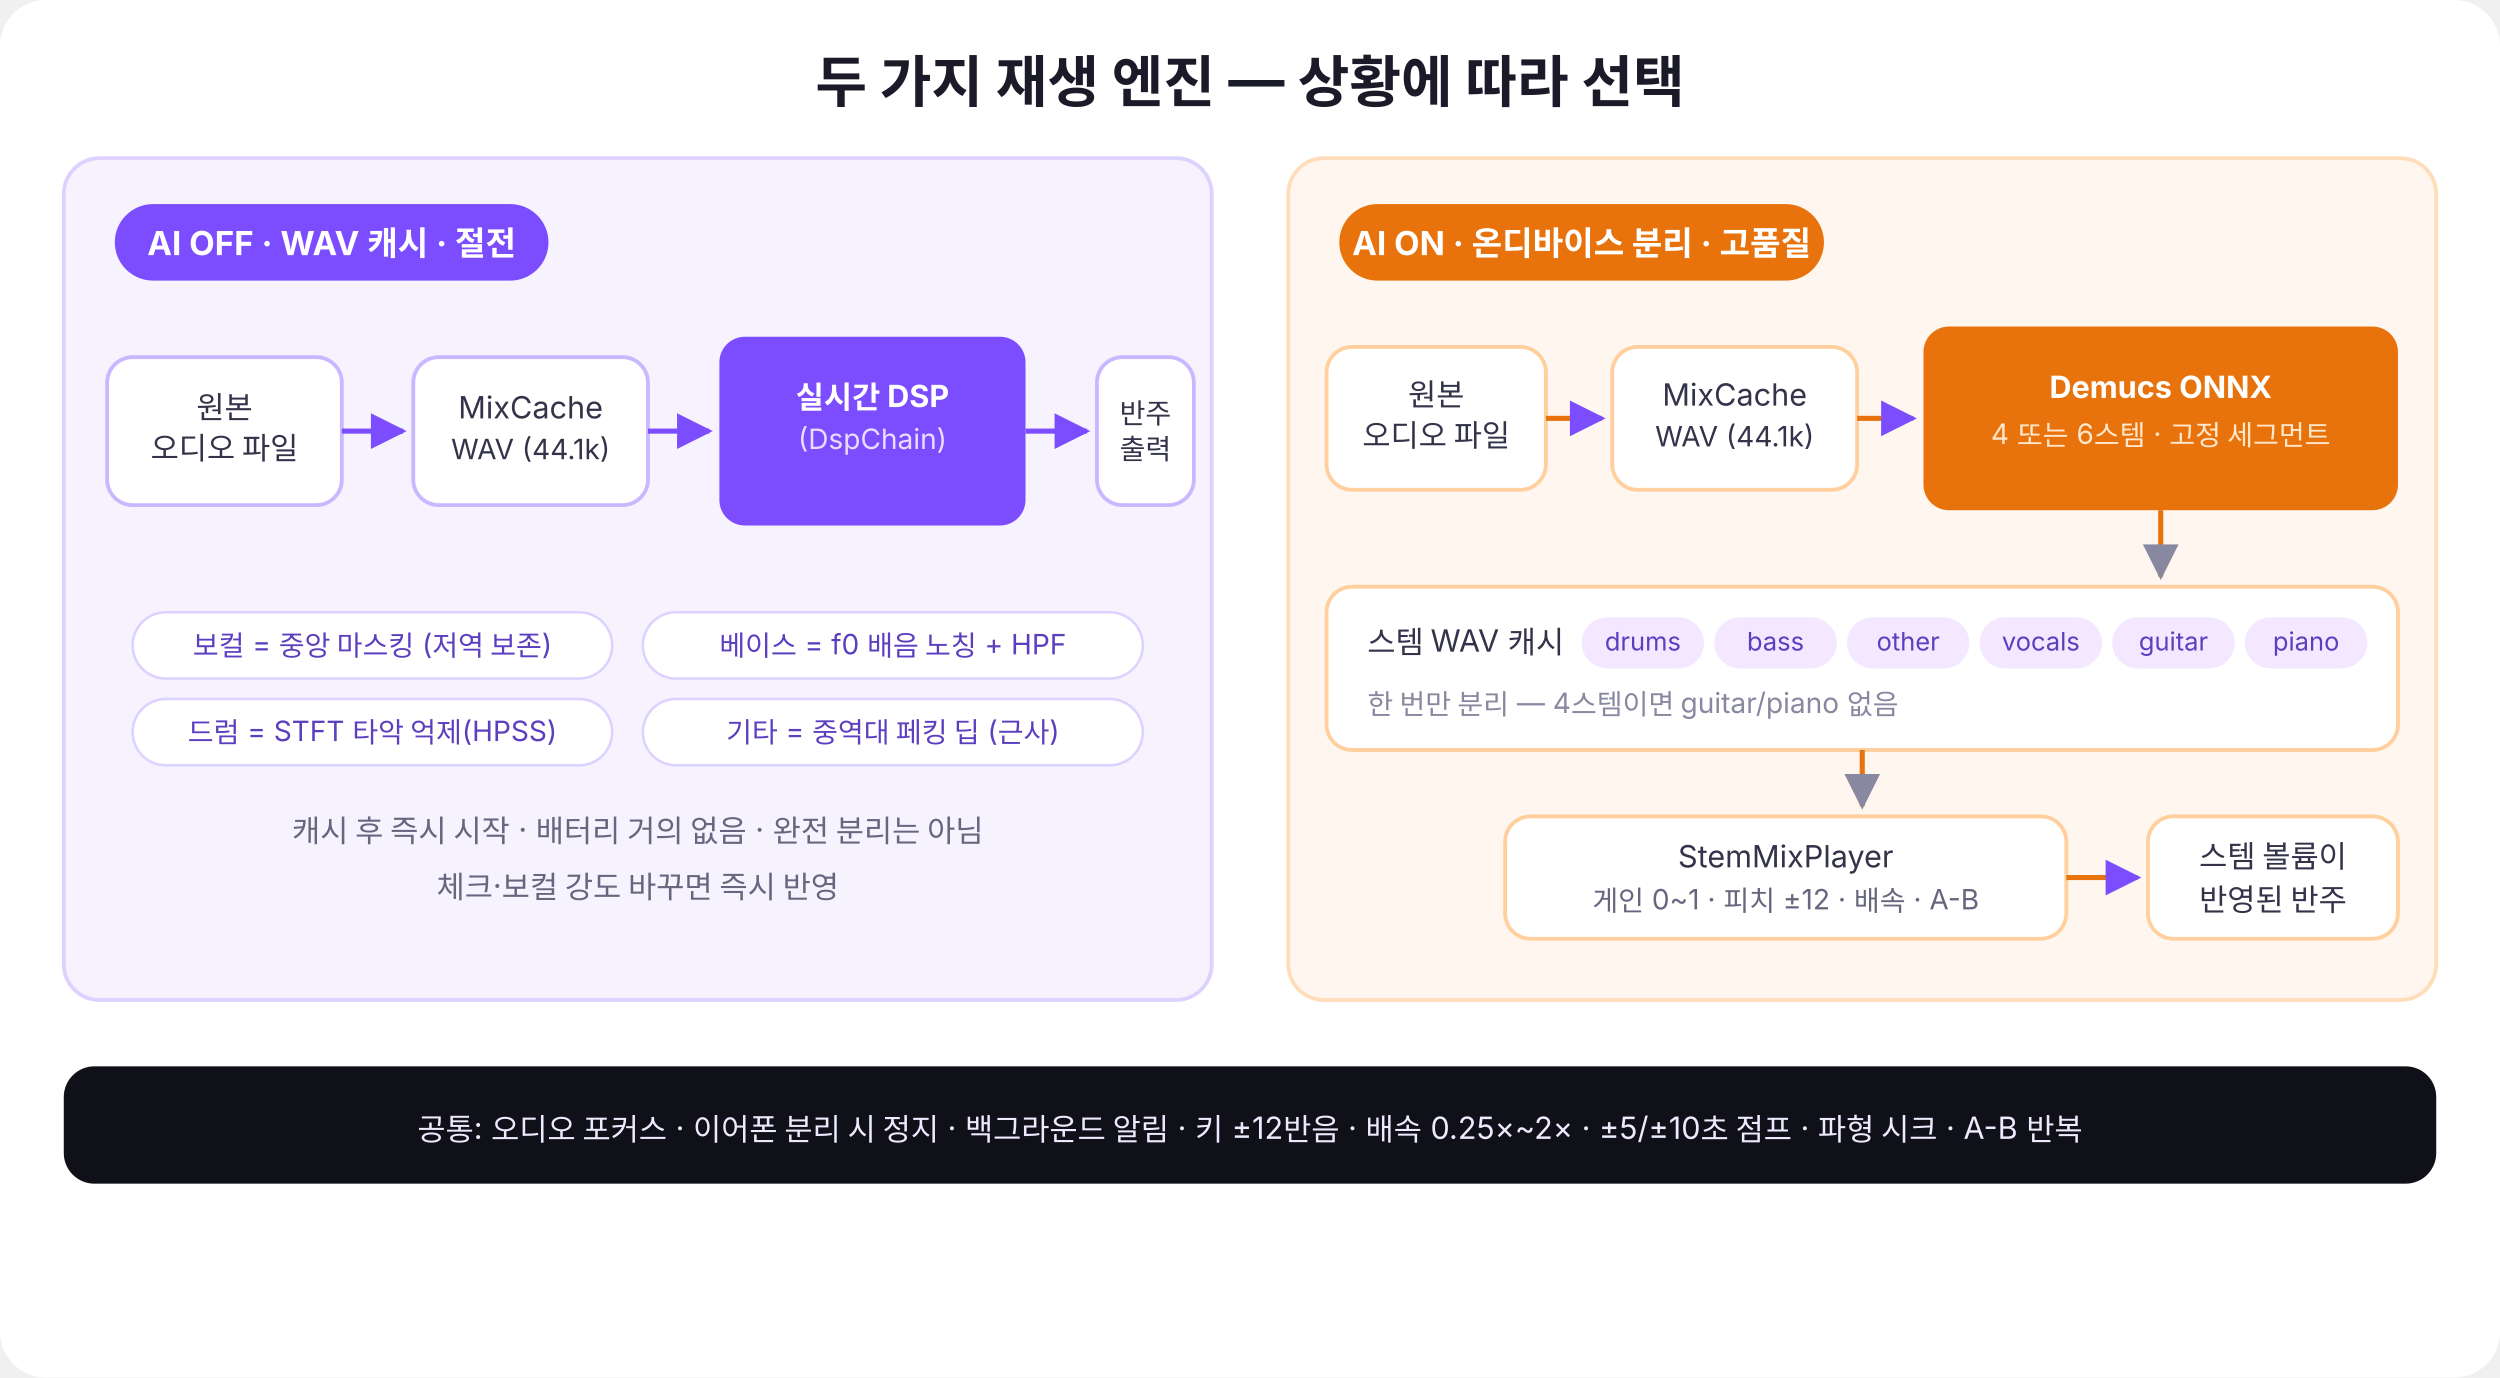
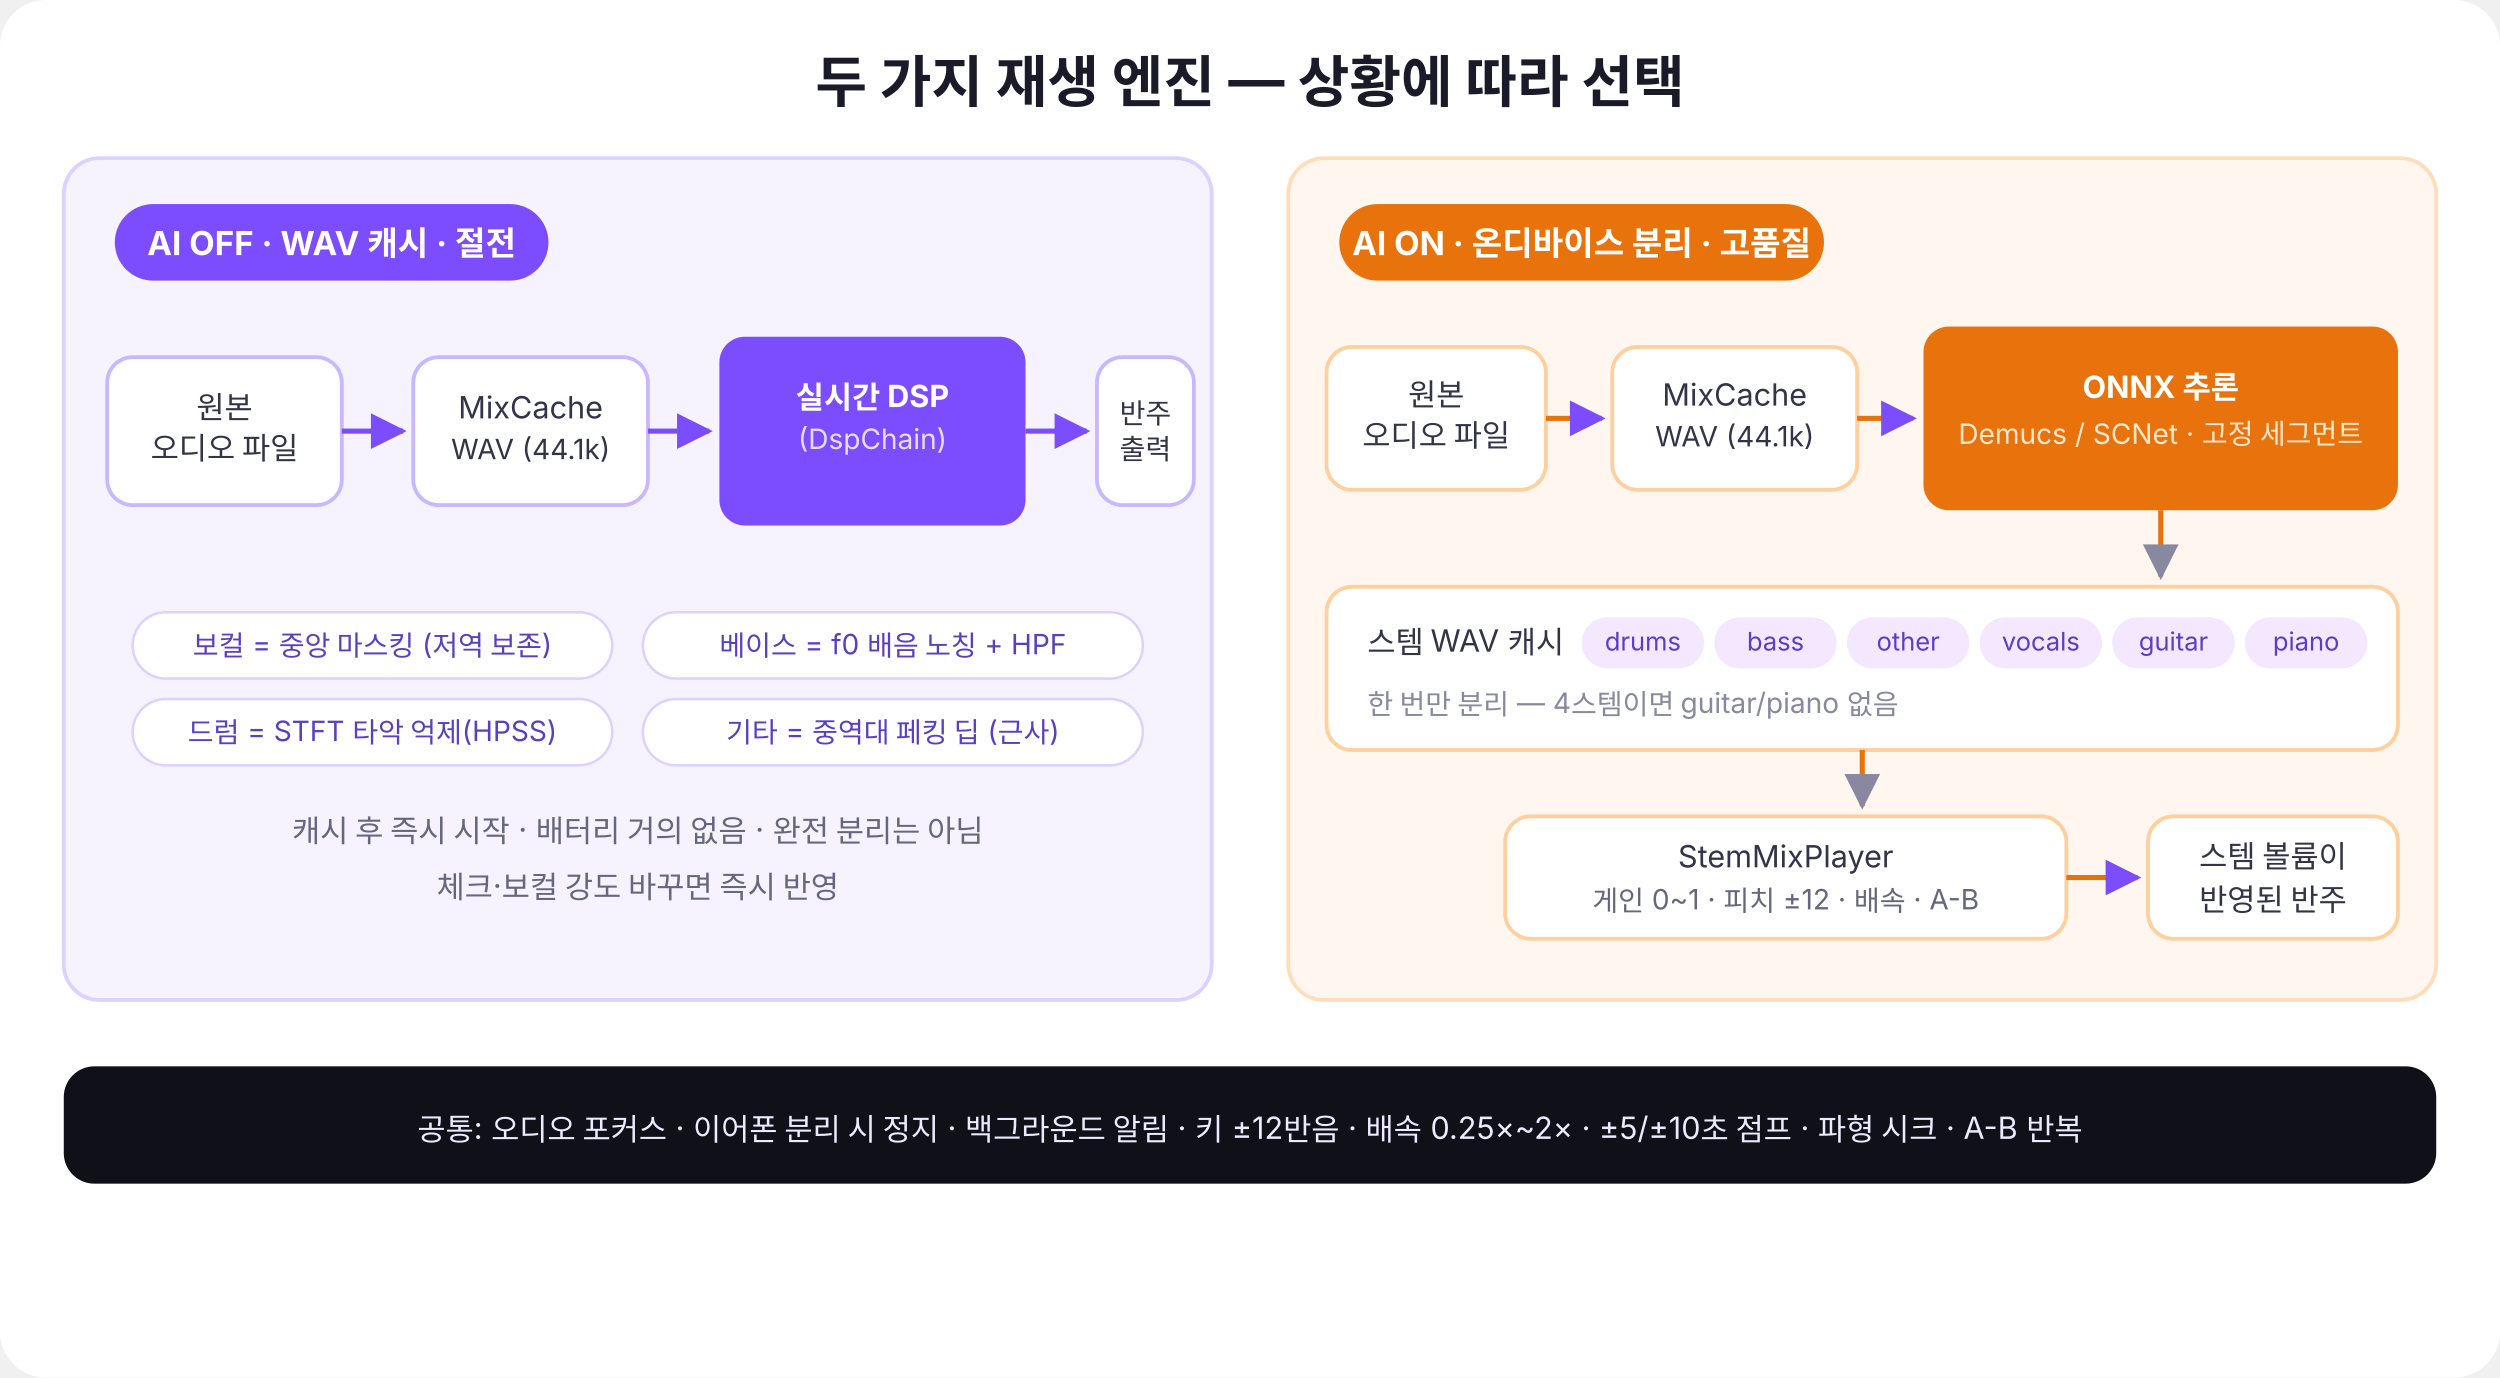
<svg xmlns="http://www.w3.org/2000/svg" width="980" height="540" viewBox="0 0 980 540">
  <defs>
    <marker id="ar" viewBox="0 0 10 10" refX="9" refY="5" markerWidth="7" markerHeight="7" orient="auto">
      <path d="M0,0 L10,5 L0,10 z" fill="#7C4DFF" />
    </marker>
    <marker id="arg" viewBox="0 0 10 10" refX="9" refY="5" markerWidth="7" markerHeight="7" orient="auto">
      <path d="M0,0 L10,5 L0,10 z" fill="#8888a0" />
    </marker>
  </defs>
  <rect x="0" y="0" width="980" height="540" rx="18" fill="#ffffff" />
  <text x="490" y="40" font-family="-apple-system,'Segoe UI',sans-serif" font-size="22" font-weight="bold" fill="#1a1a28" text-anchor="middle">두 가지 재생 엔진 — 상황에 따라 선택</text>
  <rect x="25" y="62" width="450" height="330" rx="14" fill="#F6F3FF" stroke="#DDD2FF" stroke-width="1.5" />
  <rect x="45" y="80" width="170" height="30" rx="15" fill="#7C4DFF" />
  <text x="130" y="100" font-family="-apple-system,'Segoe UI',sans-serif" font-size="13" font-weight="bold" fill="#ffffff" text-anchor="middle">AI OFF · WAV 캐시 · 절전</text>
  <g font-family="-apple-system,'Segoe UI',sans-serif" font-size="12">
    <rect x="42" y="140" width="92" height="58" rx="10" fill="#ffffff" stroke="#C9B8FF" stroke-width="1.5" />
    <text x="88" y="164" text-anchor="middle" fill="#33334a">원본</text>
    <text x="88" y="180" text-anchor="middle" fill="#33334a">오디오 파일</text>
    <line x1="134" y1="169" x2="158" y2="169" stroke="#7C4DFF" stroke-width="2" marker-end="url(#ar)" />
    <rect x="162" y="140" width="92" height="58" rx="10" fill="#ffffff" stroke="#C9B8FF" stroke-width="1.5" />
    <text x="208" y="164" text-anchor="middle" fill="#33334a">MixCache</text>
    <text x="208" y="180" text-anchor="middle" fill="#33334a" font-size="11">WAV (44.1k)</text>
    <line x1="254" y1="169" x2="278" y2="169" stroke="#7C4DFF" stroke-width="2" marker-end="url(#ar)" />
    <rect x="282" y="132" width="120" height="74" rx="10" fill="#7C4DFF" />
    <text x="342" y="160" text-anchor="middle" fill="#ffffff" font-weight="bold">실시간 DSP</text>
    <text x="342" y="176" text-anchor="middle" fill="#E9DDFF" font-size="11">(DspChain)</text>
    <line x1="402" y1="169" x2="426" y2="169" stroke="#7C4DFF" stroke-width="2" marker-end="url(#ar)" />
    <rect x="430" y="140" width="38" height="58" rx="10" fill="#ffffff" stroke="#C9B8FF" stroke-width="1.5" />
    <text x="449" y="166" text-anchor="middle" fill="#33334a" font-size="11">반주</text>
    <text x="449" y="180" text-anchor="middle" fill="#33334a" font-size="11">출력</text>
    <g font-size="11">
      <rect x="52" y="240" width="188" height="26" rx="13" fill="#ffffff" stroke="#DDD2FF" />
      <text x="146" y="257" text-anchor="middle" fill="#5B3FBF">보컬 = 중앙 마스킹 (저역 보존)</text>
      <rect x="252" y="240" width="196" height="26" rx="13" fill="#ffffff" stroke="#DDD2FF" />
      <text x="350" y="257" text-anchor="middle" fill="#5B3FBF">베이스 = f0 배음 노칭 + HPF</text>
      <rect x="52" y="274" width="188" height="26" rx="13" fill="#ffffff" stroke="#DDD2FF" />
      <text x="146" y="291" text-anchor="middle" fill="#5B3FBF">드럼 = STFT 타악 억제(HPSS)</text>
      <rect x="252" y="274" width="196" height="26" rx="13" fill="#ffffff" stroke="#DDD2FF" />
      <text x="350" y="291" text-anchor="middle" fill="#5B3FBF">기타 = 중역대 페킹 딥 (근사)</text>
    </g>
    <text x="250" y="330" text-anchor="middle" font-size="12" fill="#66667e">캐시 후 즉시 시작 · 배터리 거의 없음 · 완전 분리는 아님</text>
    <text x="250" y="352" text-anchor="middle" font-size="12" fill="#66667e">체크·보컬 강도 바꾸면 즉시 반영</text>
  </g>
  <rect x="505" y="62" width="450" height="330" rx="14" fill="#FFF7EF" stroke="#FFDDBB" stroke-width="1.5" />
  <rect x="525" y="80" width="190" height="30" rx="15" fill="#E8730C" />
  <text x="620" y="100" font-family="-apple-system,'Segoe UI',sans-serif" font-size="13" font-weight="bold" fill="#ffffff" text-anchor="middle">AI ON · 온디바이스 분리 · 고품질</text>
  <g font-family="-apple-system,'Segoe UI',sans-serif" font-size="12">
    <rect x="520" y="136" width="86" height="56" rx="10" fill="#ffffff" stroke="#FFCF9E" stroke-width="1.5" />
    <text x="563" y="159" text-anchor="middle" fill="#33334a">원본</text>
    <text x="563" y="175" text-anchor="middle" fill="#33334a">오디오 파일</text>
    <line x1="606" y1="164" x2="628" y2="164" stroke="#E8730C" stroke-width="2" marker-end="url(#ar)" />
    <rect x="632" y="136" width="96" height="56" rx="10" fill="#ffffff" stroke="#FFCF9E" stroke-width="1.5" />
    <text x="680" y="159" text-anchor="middle" fill="#33334a">MixCache</text>
    <text x="680" y="175" text-anchor="middle" fill="#33334a" font-size="11">WAV (44.1k)</text>
    <line x1="728" y1="164" x2="750" y2="164" stroke="#E8730C" stroke-width="2" marker-end="url(#ar)" />
    <rect x="754" y="128" width="186" height="72" rx="10" fill="#E8730C" />
-     <text x="847" y="156" text-anchor="middle" fill="#ffffff" font-weight="bold">Demucs ONNX</text>
-     <text x="847" y="174" text-anchor="middle" fill="#FFE7CC" font-size="11">4 또는 6스템 · 고정 세그먼트</text>
+     <text x="847" y="156" text-anchor="middle" fill="#ffffff" font-weight="bold">ONNX 추론</text>
+     <text x="847" y="174" text-anchor="middle" fill="#FFE7CC" font-size="11">Demucs / SCNet · 고정 세그먼트</text>
    <line x1="847" y1="200" x2="847" y2="226" stroke="#E8730C" stroke-width="2" marker-end="url(#arg)" />
    <rect x="520" y="230" width="420" height="64" rx="10" fill="#ffffff" stroke="#FFCF9E" stroke-width="1.5" />
    <text x="536" y="256" fill="#33334a" font-size="12">스템 WAV 캐시</text>
    <g font-size="10">
      <rect x="620" y="242" width="48" height="20" rx="10" fill="#F3E8FF" />
      <text x="644" y="255" text-anchor="middle" fill="#5B3FBF">drums</text>
      <rect x="672" y="242" width="48" height="20" rx="10" fill="#F3E8FF" />
      <text x="696" y="255" text-anchor="middle" fill="#5B3FBF">bass</text>
      <rect x="724" y="242" width="48" height="20" rx="10" fill="#F3E8FF" />
      <text x="748" y="255" text-anchor="middle" fill="#5B3FBF">other</text>
      <rect x="776" y="242" width="48" height="20" rx="10" fill="#F3E8FF" />
      <text x="800" y="255" text-anchor="middle" fill="#5B3FBF">vocals</text>
      <rect x="828" y="242" width="48" height="20" rx="10" fill="#F3E8FF" />
      <text x="852" y="255" text-anchor="middle" fill="#5B3FBF">guitar</text>
      <rect x="880" y="242" width="48" height="20" rx="10" fill="#F3E8FF" />
      <text x="904" y="255" text-anchor="middle" fill="#5B3FBF">piano</text>
    </g>
    <text x="536" y="280" font-size="11" fill="#8888a0">한 번만 분리 — 4스템이면 guitar/piano 없음</text>
    <line x1="730" y1="294" x2="730" y2="316" stroke="#E8730C" stroke-width="2" marker-end="url(#arg)" />
    <rect x="590" y="320" width="220" height="48" rx="10" fill="#ffffff" stroke="#FFCF9E" stroke-width="1.5" />
    <text x="700" y="340" text-anchor="middle" fill="#33334a">StemMixPlayer</text>
    <text x="700" y="357" text-anchor="middle" fill="#66667e" font-size="11">게인 0~1 · 피치 ±12 · 배속 · A-B</text>
    <line x1="810" y1="344" x2="838" y2="344" stroke="#E8730C" stroke-width="2" marker-end="url(#ar)" />
    <rect x="842" y="320" width="98" height="48" rx="10" fill="#ffffff" stroke="#FFCF9E" stroke-width="1.5" />
    <text x="891" y="340" text-anchor="middle" fill="#33334a">스템 볼륨이</text>
    <text x="891" y="357" text-anchor="middle" fill="#33334a">반영된 반주</text>
  </g>
  <rect x="25" y="418" width="930" height="46" rx="12" fill="#101018" />
  <text x="490" y="447" font-family="-apple-system,'Segoe UI',sans-serif" font-size="12" fill="#EDEAFF" text-anchor="middle">공통: 오디오 포커스 · 이어폰 분리 시 정지 · 백그라운드 알림 · 키 ±12반음 · 배속 0.25×~2× · ±5/±10초 점프 · 파형 시크 · A-B 반복</text>
</svg>
